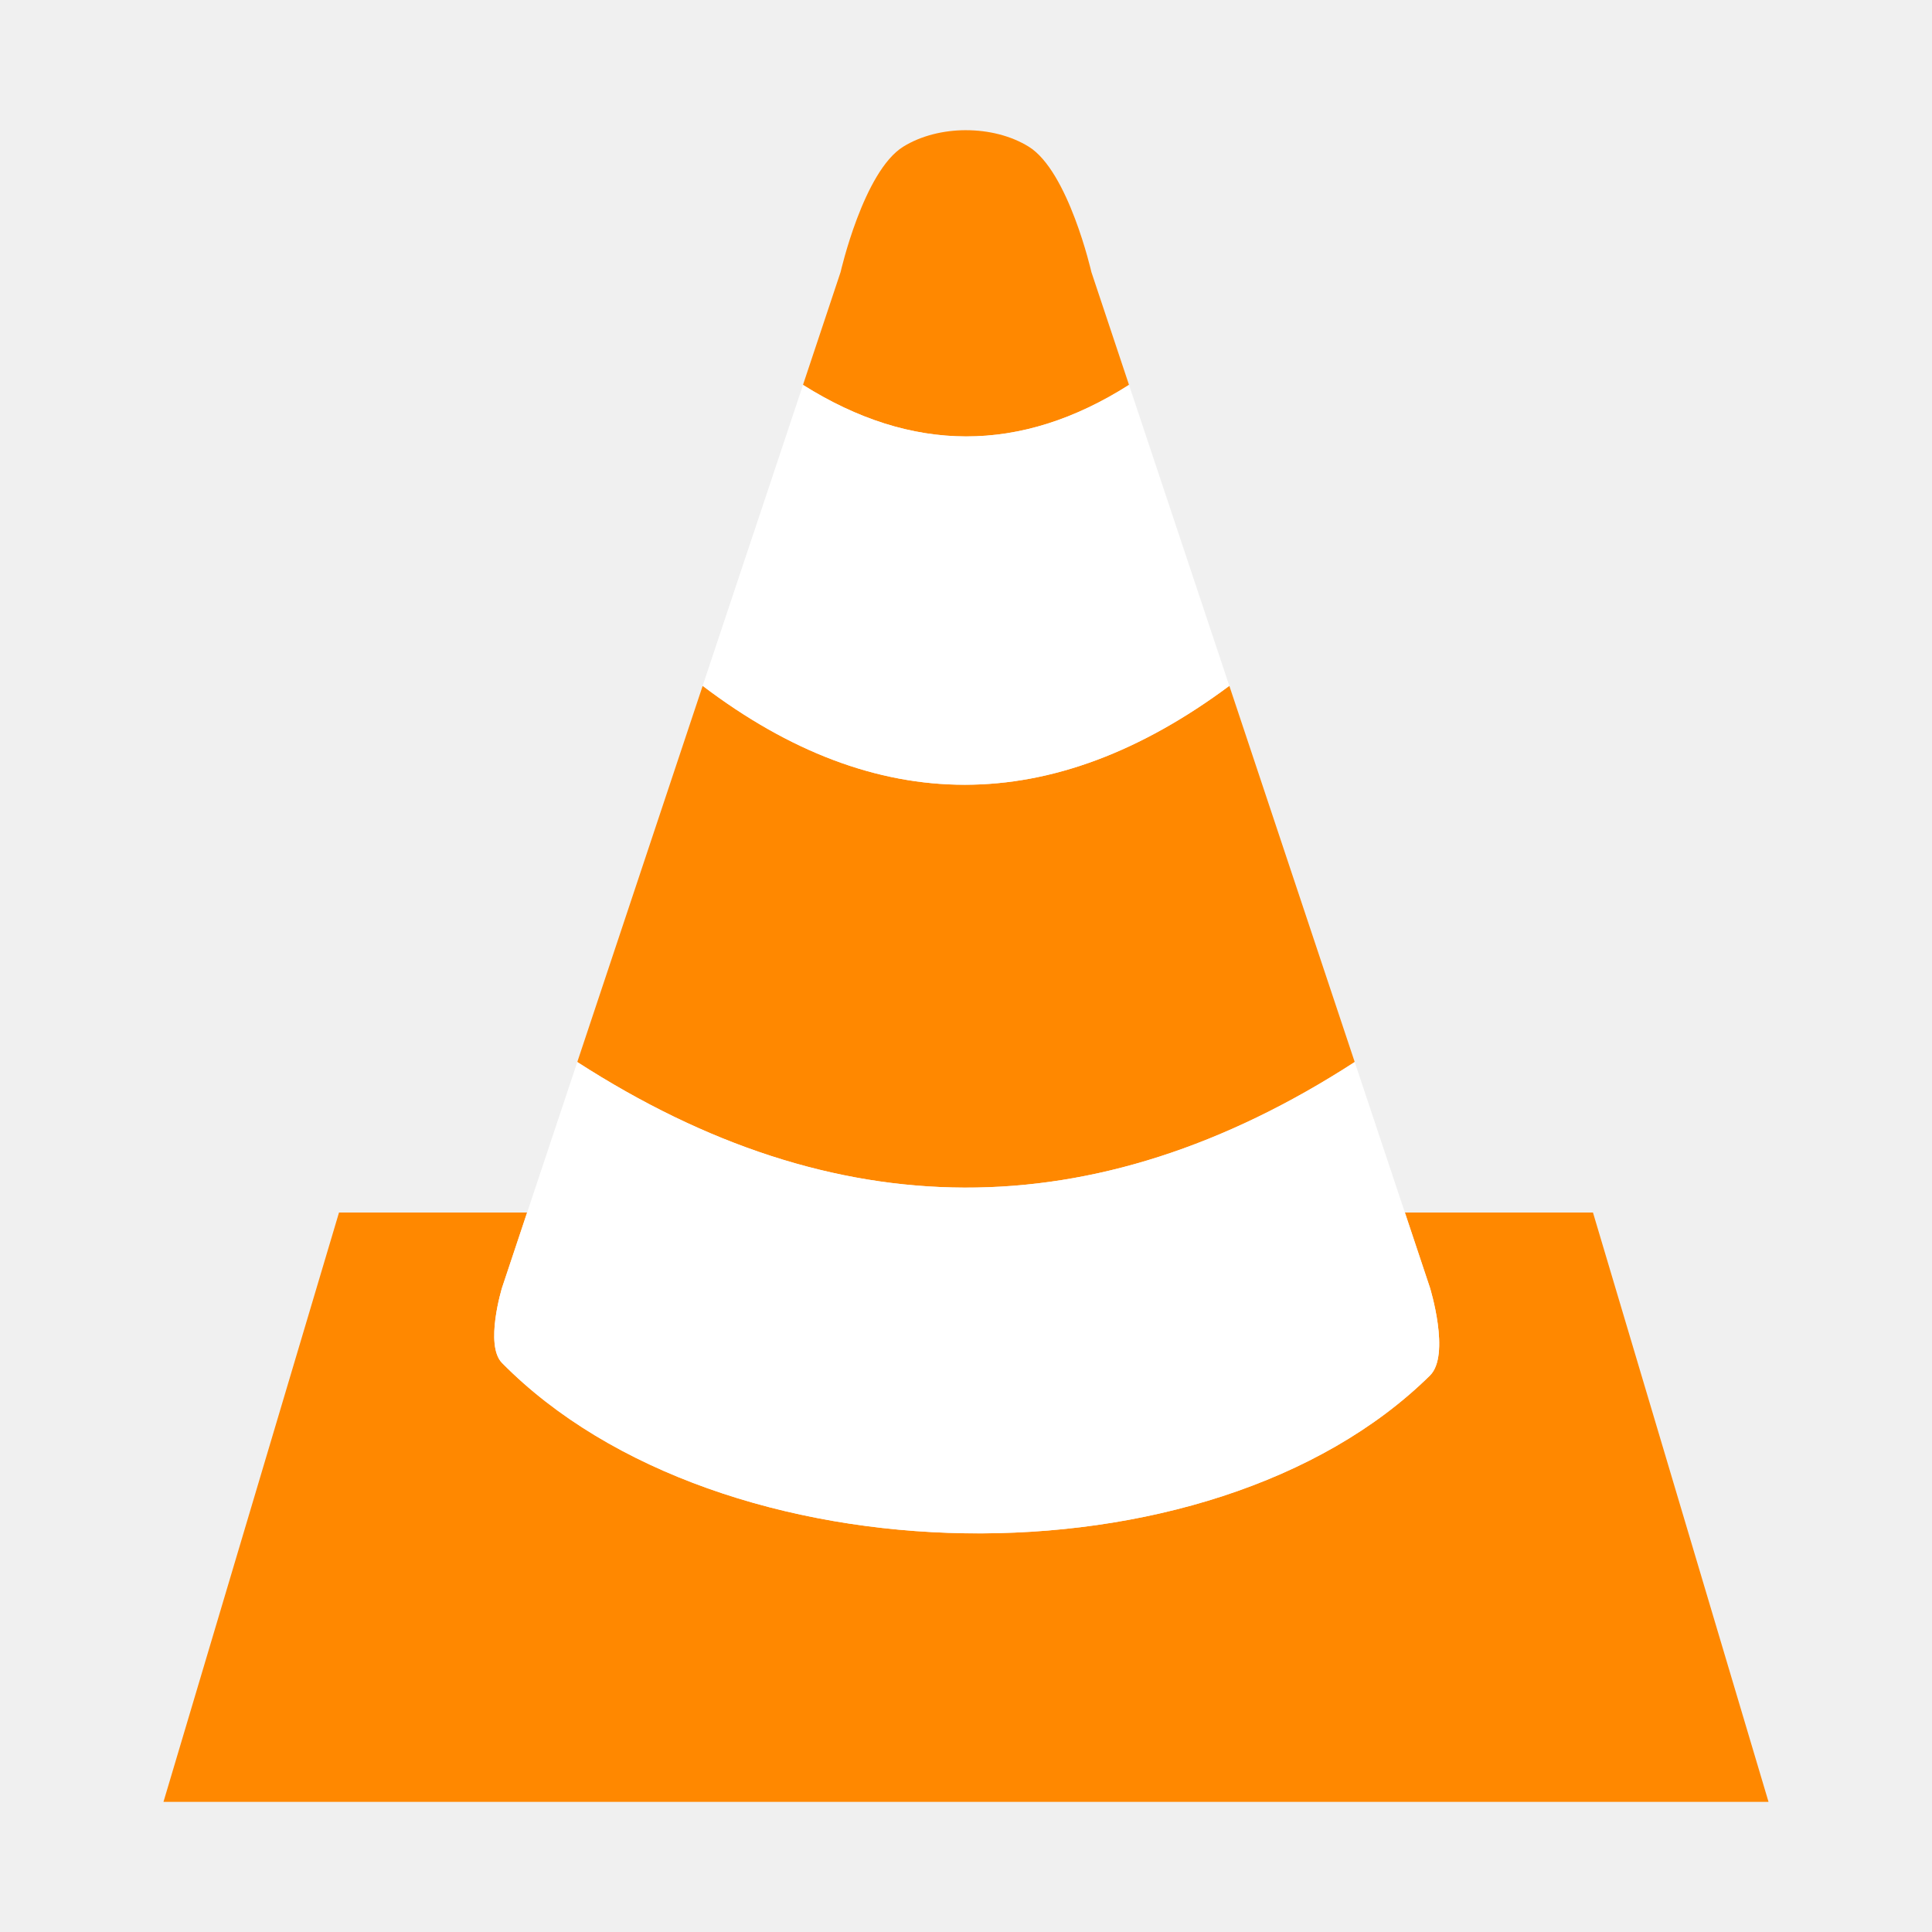
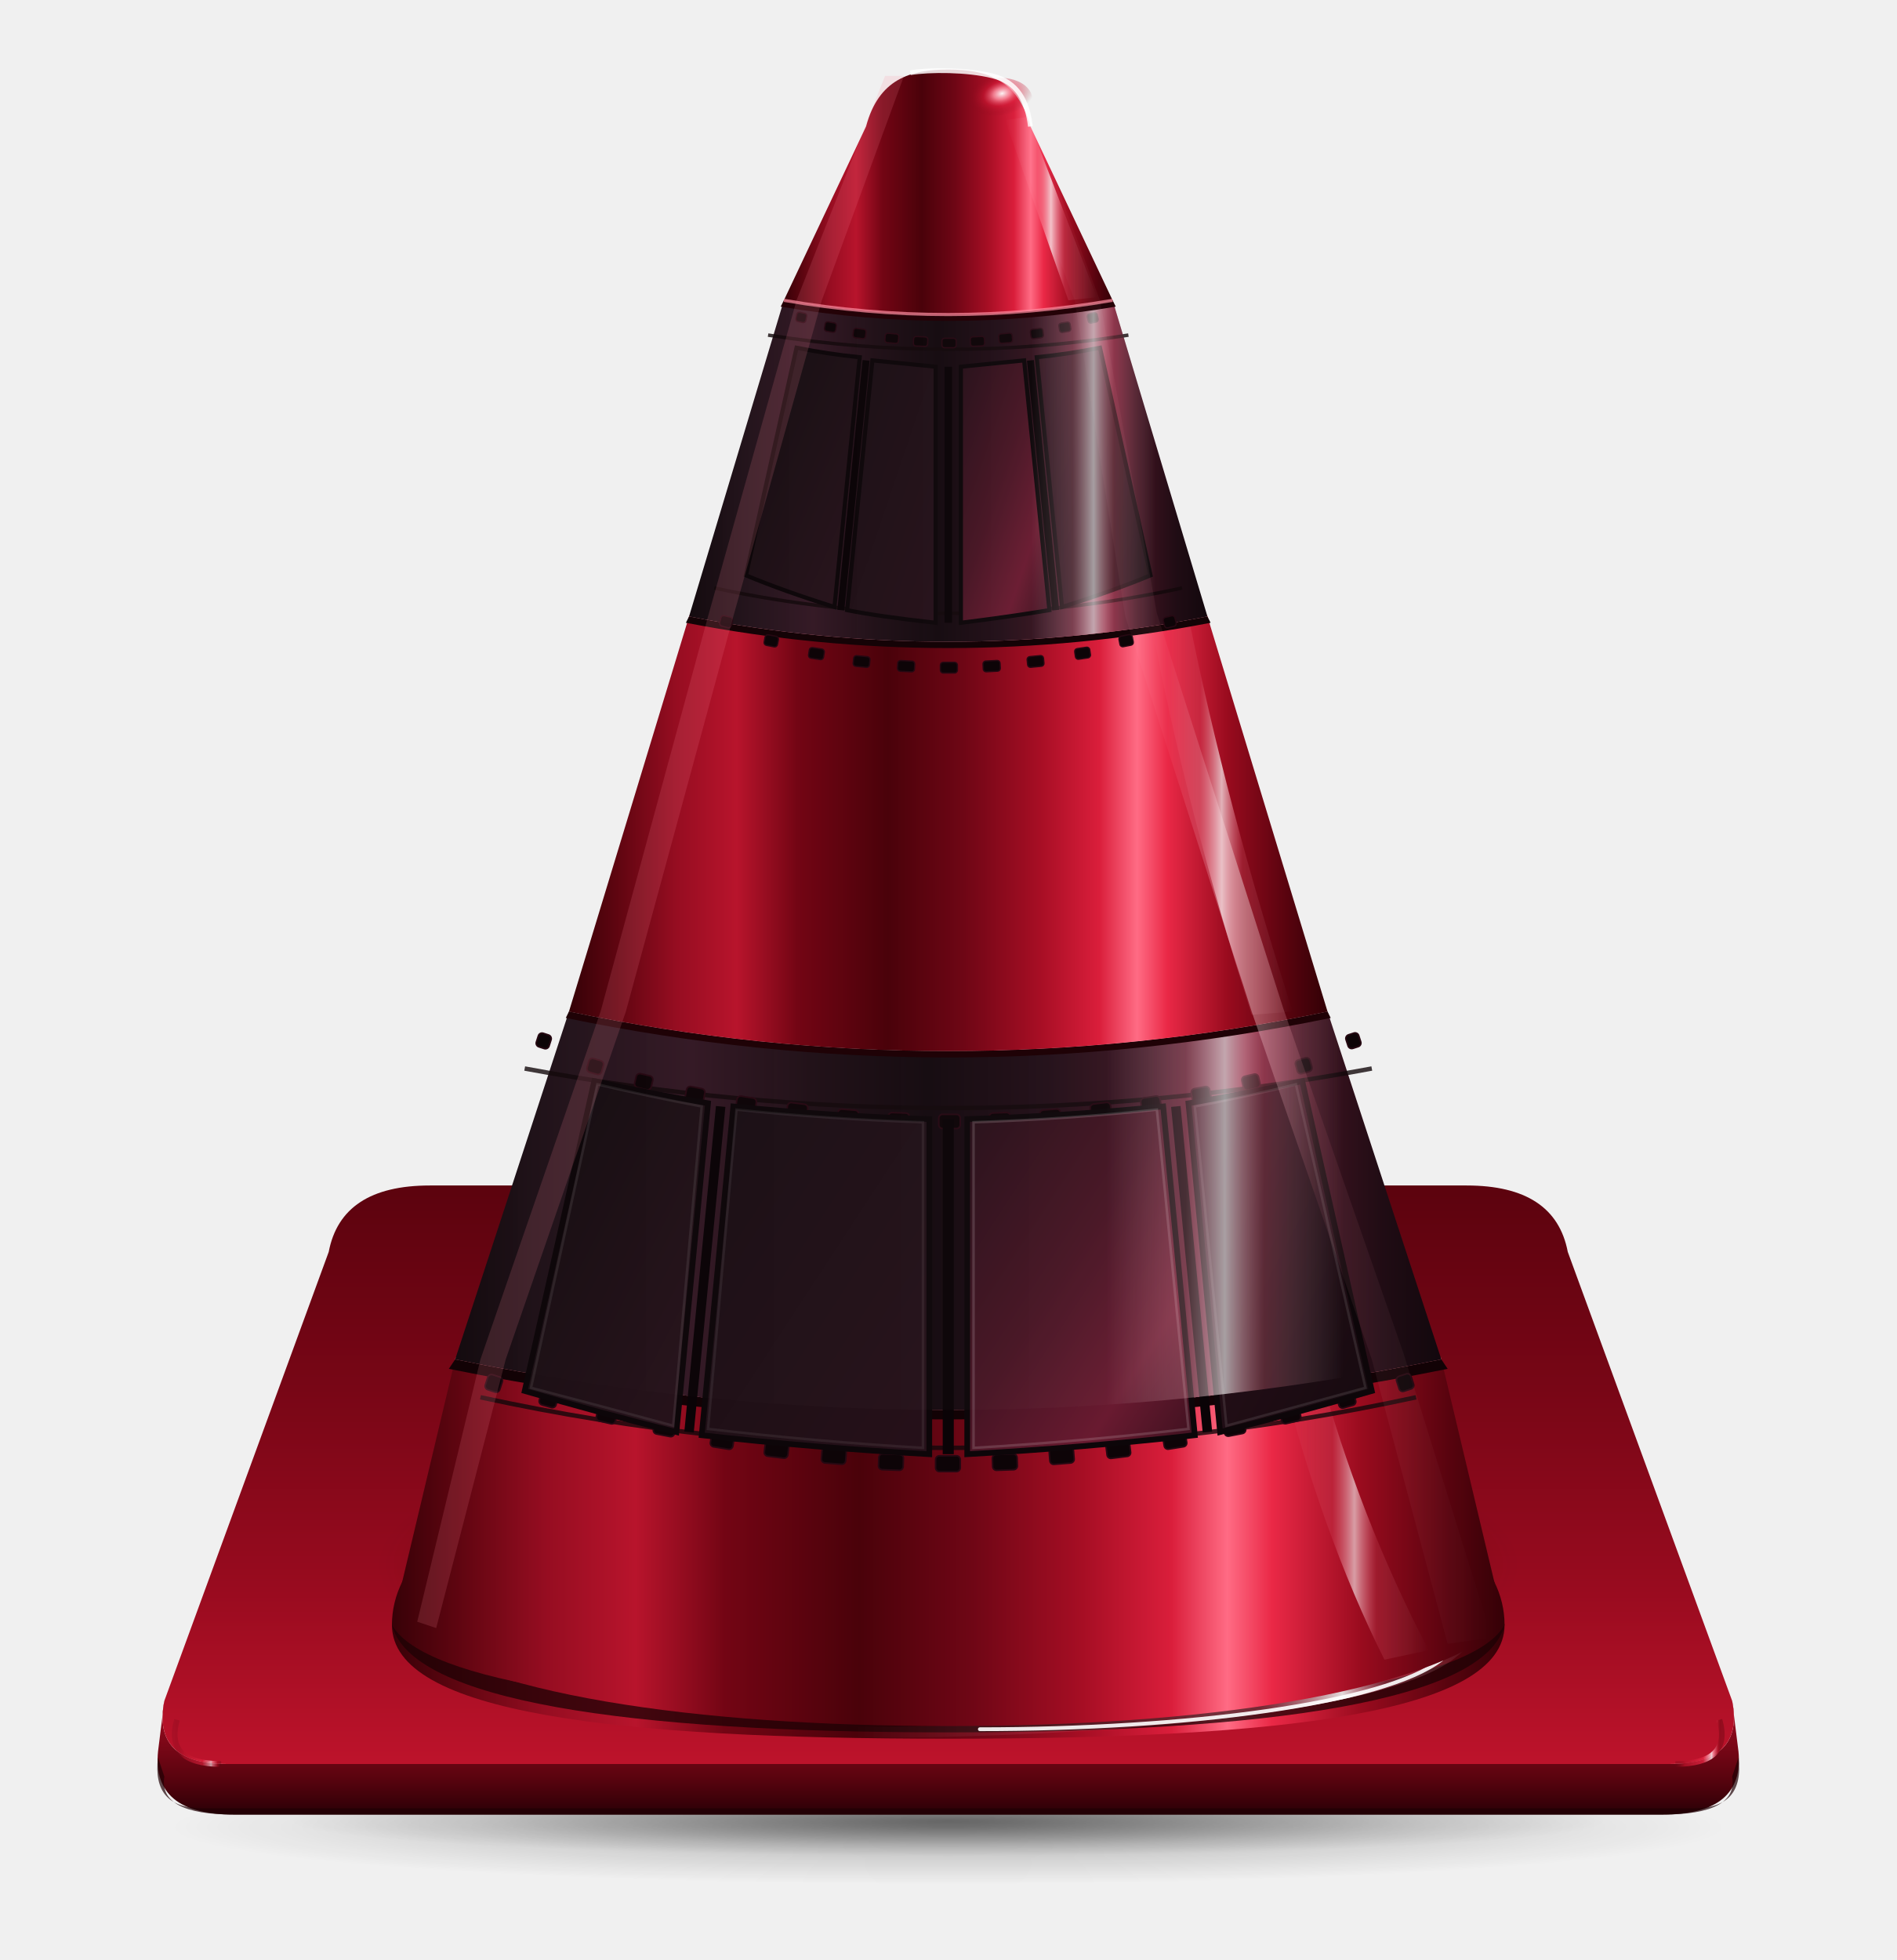
- <svg xmlns="http://www.w3.org/2000/svg" viewBox="0 0 130 130">
-   <path d="M65 8.76c-1.511 0-3.023.369-4.219 1.108-2.675 1.654-4.219 8.438-4.219 8.438L54.031 25.9c7.312 4.599 14.625 4.647 21.938 0l-2.532-7.594s-1.543-6.784-4.218-8.438C68.022 9.129 66.511 8.761 65 8.761zM47.281 46.15l-8.437 25.312c17.304 11.16 34.739 11.376 52.312 0L82.72 46.15c-11.912 8.86-23.725 8.888-35.438 0zM22.812 81.587 11 121.243h108l-11.813-39.656H94.531l1.688 5.063s1.401 4.523 0 5.906c-14.817 14.618-47.82 13.973-62.438-.844-1.185-1.201 0-5.062 0-5.062l1.688-5.063z" fill="#FF8800" />
-   <path d="m35.469 81.585-1.688 5.063s-1.185 3.86 0 5.062c14.618 14.817 47.62 15.462 62.438.844 1.401-1.383 0-5.906 0-5.906l-1.688-5.063-3.375-10.125c-17.573 11.376-35.008 11.159-52.312 0zm11.812-35.437c11.713 8.888 23.526 8.86 35.438 0l-6.75-20.25c-7.313 4.647-14.625 4.599-21.938 0z" fill="#FFFFFF" />
+ <svg xmlns="http://www.w3.org/2000/svg" viewBox="0 0 600 620">
+   <defs>
+     <radialGradient id="shadowWide" cx="50%" cy="50%" r="50%">
+       <stop offset="0%" stop-color="#000000" stop-opacity="0.30" />
+       <stop offset="55%" stop-color="#000000" stop-opacity="0.13" />
+       <stop offset="100%" stop-color="#000000" stop-opacity="0" />
+     </radialGradient>
+     <radialGradient id="shadowTight" cx="50%" cy="50%" r="50%">
+       <stop offset="0%" stop-color="#000000" stop-opacity="0.42" />
+       <stop offset="70%" stop-color="#000000" stop-opacity="0.10" />
+       <stop offset="100%" stop-color="#000000" stop-opacity="0" />
+     </radialGradient>
+     <radialGradient id="shadowOnPlinth" cx="50%" cy="50%" r="50%">
+       <stop offset="0%" stop-color="#240106" stop-opacity="0.60" />
+       <stop offset="65%" stop-color="#240106" stop-opacity="0.22" />
+       <stop offset="100%" stop-color="#240106" stop-opacity="0" />
+     </radialGradient>
+     <linearGradient id="coneRedGrad" x1="0%" y1="0%" x2="100%" y2="0%">
+       <stop offset="0%" stop-color="#360107" />
+       <stop offset="6%" stop-color="#5e0510" />
+       <stop offset="14%" stop-color="#960d21" />
+       <stop offset="22%" stop-color="#b8142c" />
+       <stop offset="30%" stop-color="#730514" />
+       <stop offset="42%" stop-color="#4a020a" />
+       <stop offset="52%" stop-color="#6e0615" />
+       <stop offset="62%" stop-color="#a60e24" />
+       <stop offset="70%" stop-color="#da1e3b" />
+       <stop offset="75%" stop-color="#ff6b84" />
+       <stop offset="79%" stop-color="#ea2846" />
+       <stop offset="87%" stop-color="#990b1e" />
+       <stop offset="95%" stop-color="#57030e" />
+       <stop offset="100%" stop-color="#330106" />
+     </linearGradient>
+     <radialGradient id="domeHotspot" cx="68%" cy="32%" r="45%">
+       <stop offset="0%" stop-color="#ffffff" stop-opacity="0.95" />
+       <stop offset="22%" stop-color="#ff94a6" stop-opacity="0.8" />
+       <stop offset="48%" stop-color="#d91a38" stop-opacity="0.4" />
+       <stop offset="85%" stop-color="#80081a" stop-opacity="0" />
+       <stop offset="100%" stop-color="#300106" stop-opacity="0" />
+     </radialGradient>
+     <linearGradient id="specularStreak" x1="0%" y1="0%" x2="100%" y2="0%">
+       <stop offset="0%" stop-color="#ffffff" stop-opacity="0" />
+       <stop offset="35%" stop-color="#ff99ab" stop-opacity="0.15" />
+       <stop offset="50%" stop-color="#ffffff" stop-opacity="0.85" />
+       <stop offset="65%" stop-color="#ff8097" stop-opacity="0.2" />
+       <stop offset="100%" stop-color="#ffffff" stop-opacity="0" />
+     </linearGradient>
+     <linearGradient id="filmBaseGrad" x1="0%" y1="0%" x2="100%" y2="0%">
+       <stop offset="0%" stop-color="#140b0f" />
+       <stop offset="12%" stop-color="#24141c" />
+       <stop offset="24%" stop-color="#331824" />
+       <stop offset="36%" stop-color="#1f0f16" />
+       <stop offset="48%" stop-color="#13090e" />
+       <stop offset="60%" stop-color="#220e17" />
+       <stop offset="70%" stop-color="#3d1523" />
+       <stop offset="76%" stop-color="#5a1d2f" />
+       <stop offset="80%" stop-color="#78243b" />
+       <stop offset="86%" stop-color="#421422" />
+       <stop offset="94%" stop-color="#200c14" />
+       <stop offset="100%" stop-color="#12080d" />
+     </linearGradient>
+     <linearGradient id="filmGlossGrad" x1="0%" y1="0%" x2="100%" y2="0%">
+       <stop offset="0%" stop-color="#ffffff" stop-opacity="0" />
+       <stop offset="66%" stop-color="#ffffff" stop-opacity="0.02" />
+       <stop offset="74%" stop-color="#ffb3c2" stop-opacity="0.25" />
+       <stop offset="78%" stop-color="#ffffff" stop-opacity="0.6" />
+       <stop offset="82%" stop-color="#ff7d95" stop-opacity="0.25" />
+       <stop offset="90%" stop-color="#ffffff" stop-opacity="0" />
+     </linearGradient>
+     <linearGradient id="winGrad1" x1="0%" y1="0%" x2="100%" y2="100%">
+       <stop offset="0%" stop-color="#130d10" />
+       <stop offset="100%" stop-color="#29131c" />
+     </linearGradient>
+     <linearGradient id="winGrad2" x1="0%" y1="0%" x2="100%" y2="100%">
+       <stop offset="0%" stop-color="#190f14" />
+       <stop offset="100%" stop-color="#261019" />
+     </linearGradient>
+     <linearGradient id="winGrad3" x1="0%" y1="0%" x2="100%" y2="100%">
+       <stop offset="0%" stop-color="#260f18" />
+       <stop offset="45%" stop-color="#471424" />
+       <stop offset="75%" stop-color="#691a30" />
+       <stop offset="100%" stop-color="#3b101e" />
+     </linearGradient>
+     <linearGradient id="winGrad4" x1="0%" y1="0%" x2="100%" y2="100%">
+       <stop offset="0%" stop-color="#30111d" />
+       <stop offset="100%" stop-color="#150a0f" />
+     </linearGradient>
+     <linearGradient id="plinthTopGrad" x1="0%" y1="0%" x2="0%" y2="100%">
+       <stop offset="0%" stop-color="#5c030e" />
+       <stop offset="35%" stop-color="#780616" />
+       <stop offset="70%" stop-color="#990b1f" />
+       <stop offset="100%" stop-color="#bd132b" />
+     </linearGradient>
+     <linearGradient id="plinthFrontGrad" x1="0%" y1="0%" x2="0%" y2="100%">
+       <stop offset="0%" stop-color="#b8122a" />
+       <stop offset="25%" stop-color="#8a091b" />
+       <stop offset="70%" stop-color="#57030e" />
+       <stop offset="100%" stop-color="#2a0006" />
+     </linearGradient>
+     <linearGradient id="plinthBevelHighlight" x1="0%" y1="0%" x2="100%" y2="0%">
+       <stop offset="0%" stop-color="#6b0613" stop-opacity="0.3" />
+       <stop offset="20%" stop-color="#b31228" />
+       <stop offset="60%" stop-color="#e32541" />
+       <stop offset="74%" stop-color="#ffb8c5" />
+       <stop offset="78%" stop-color="#ffffff" />
+       <stop offset="82%" stop-color="#ff8fa3" />
+       <stop offset="92%" stop-color="#a80e22" />
+       <stop offset="100%" stop-color="#4d020a" stop-opacity="0.4" />
+     </linearGradient>
+     <linearGradient id="collarGlow" x1="0%" y1="0%" x2="100%" y2="0%">
+       <stop offset="0%" stop-color="#ffffff" stop-opacity="0" />
+       <stop offset="65%" stop-color="#ff8da3" stop-opacity="0.2" />
+       <stop offset="78%" stop-color="#ffffff" stop-opacity="0.85" />
+       <stop offset="85%" stop-color="#ff708c" stop-opacity="0.3" />
+       <stop offset="100%" stop-color="#ffffff" stop-opacity="0" />
+     </linearGradient>
+   </defs>
+   <g id="ground-shadows">
+     <ellipse cx="300" cy="578" rx="250" ry="18" fill="url(#shadowWide)" />
+     <ellipse cx="300" cy="576" rx="210" ry="11" fill="url(#shadowTight)" />
+   </g>
+   <g id="base-plinth">
+     <path d="M 52,538 Q 48,558 72,558 L 528,558 Q 552,558 548,538 L 550,554 Q 552,574 526,574 L 74,574 Q 48,574 50,554 Z" fill="url(#plinthFrontGrad)" />
+     <path d="M 64,572 Q 48,572 50,556 L 52,562 Q 50,574 74,574 L 526,574 Q 550,574 548,562 L 550,556 Q 552,572 536,572 Z" fill="#1f0004" opacity="0.7" />
+     <path d="M 136,375 L 464,375 Q 492,375 496,396 L 548,538 Q 552,558 528,558 L 72,558 Q 48,558 52,538 L 104,396 Q 108,375 136,375 Z" fill="url(#plinthTopGrad)" />
+     <ellipse cx="300" cy="495" rx="180" ry="48" fill="url(#shadowOnPlinth)" />
+     <path d="M 66,558 L 534,558" stroke="url(#plinthBevelHighlight)" stroke-width="2.2" stroke-linecap="round" />
+     <path d="M 56,544 Q 52,558 70,558" stroke="url(#plinthBevelHighlight)" stroke-width="1.8" fill="none" opacity="0.6" />
+     <path d="M 544,544 Q 548,558 530,558" stroke="url(#plinthBevelHighlight)" stroke-width="1.8" fill="none" opacity="0.8" />
+   </g>
+   <g id="cone-collar">
+     <path d="M 124,514 C 124,476 195,450 300,450 C 405,450 476,476 476,514 C 476,542 405,550 300,550 C 195,550 124,542 124,514 Z" fill="url(#coneRedGrad)" />
+     <path d="M 124,514 C 130,538 198,548 300,548 C 402,548 470,538 476,514 C 466,532 400,542 300,542 C 200,542 134,532 124,514 Z" fill="#1c0104" opacity="0.75" />
+     <path d="M 270,548 C 350,548 435,540 458,524 C 472,514 472,500 456,482" stroke="url(#collarGlow)" stroke-width="3.5" fill="none" stroke-linecap="round" />
+     <path d="M 310,547 C 375,547 438,539 456,525" stroke="#ffffff" stroke-width="1.2" fill="none" stroke-linecap="round" opacity="0.9" />
+   </g>
+   <g id="lower-cone-section">
+     <path d="M 144,430 Q 300,462 456,430 L 476,514 C 450,536 380,546 300,546 C 220,546 150,536 124,514 Z" fill="url(#coneRedGrad)" />
+     <path d="M 405,433 Q 418,485 438,525 L 452,522 Q 430,480 417,432 Z" fill="url(#specularStreak)" opacity="0.7" />
+     <path d="M 144,430 Q 300,462 456,430" stroke="#ff8da3" stroke-width="1.2" fill="none" opacity="0.7" />
+   </g>
+   <g id="lower-filmstrip">
+     <path d="M 144,430 Q 300,462 456,430 L 458,433 Q 300,465 142,433 Z" fill="#120205" />
+     <path d="M 180,320 Q 300,345 420,320 L 456,430 Q 300,462 144,430 Z" fill="url(#filmBaseGrad)" />
+     <path d="M 166,338 Q 300,363 434,338" stroke="#12070a" stroke-width="1.4" fill="none" opacity="0.8" />
+     <path d="M 152,442 Q 300,474 448,442" stroke="#12070a" stroke-width="1.4" fill="none" opacity="0.8" />
+     <g id="lower-sprockets-top">
+       <rect x="170" y="327" width="4.2" height="4.5" rx="1.2" transform="rotate(18 172 329)" fill="#0d0407" stroke="#260812" stroke-width="0.5" />
+       <rect x="186" y="335" width="4.8" height="4.5" rx="1.2" transform="rotate(16 188 337)" fill="#0d0407" stroke="#260812" stroke-width="0.5" />
+       <rect x="201" y="340" width="5.4" height="4.5" rx="1.2" transform="rotate(13 204 342)" fill="#0d0407" stroke="#260812" stroke-width="0.5" />
+       <rect x="217" y="344" width="5.9" height="4.5" rx="1.2" transform="rotate(11 220 346)" fill="#0d0407" stroke="#260812" stroke-width="0.5" />
+       <rect x="233" y="347" width="6.2" height="4.5" rx="1.2" transform="rotate(9 236 349)" fill="#0d0407" stroke="#260812" stroke-width="0.5" />
+       <rect x="249" y="349" width="6.5" height="4.5" rx="1.2" transform="rotate(7 252 351)" fill="#0d0407" stroke="#260812" stroke-width="0.5" />
+       <rect x="265" y="351" width="6.6" height="4.5" rx="1.2" transform="rotate(4.5 268 353)" fill="#0d0407" stroke="#260812" stroke-width="0.5" />
+       <rect x="281" y="352" width="6.7" height="4.5" rx="1.2" transform="rotate(2 284 354)" fill="#0d0407" stroke="#260812" stroke-width="0.5" />
+       <rect x="297" y="352.5" width="6.8" height="4.5" rx="1.2" fill="#0d0407" stroke="#260812" stroke-width="0.5" />
+       <rect x="313" y="352" width="6.7" height="4.5" rx="1.2" transform="rotate(-2 316 354)" fill="#0d0407" stroke="#260812" stroke-width="0.5" />
+       <rect x="329" y="351" width="6.6" height="4.5" rx="1.2" transform="rotate(-4.5 332 353)" fill="#0d0407" stroke="#260812" stroke-width="0.5" />
+       <rect x="345" y="349" width="6.5" height="4.5" rx="1.2" transform="rotate(-7 348 351)" fill="#0d0407" stroke="#260812" stroke-width="0.5" />
+       <rect x="361" y="347" width="6.2" height="4.5" rx="1.2" transform="rotate(-9 364 349)" fill="#0d0407" stroke="#260812" stroke-width="0.5" />
+       <rect x="377" y="344" width="5.9" height="4.5" rx="1.2" transform="rotate(-11 380 346)" fill="#0d0407" stroke="#260812" stroke-width="0.5" />
+       <rect x="393" y="340" width="5.4" height="4.5" rx="1.2" transform="rotate(-13 396 342)" fill="#0d0407" stroke="#260812" stroke-width="0.5" />
+       <rect x="410" y="335" width="4.8" height="4.5" rx="1.2" transform="rotate(-16 412 337)" fill="#0d0407" stroke="#260812" stroke-width="0.5" />
+       <rect x="426" y="327" width="4.2" height="4.5" rx="1.2" transform="rotate(-18 428 329)" fill="#0d0407" stroke="#260812" stroke-width="0.5" />
+     </g>
+     <g id="lower-sprockets-bottom">
+       <rect x="154" y="435" width="4.8" height="5" rx="1.2" transform="rotate(18 156 437)" fill="#0d0407" stroke="#260812" stroke-width="0.5" />
+       <rect x="171" y="440" width="5.5" height="5" rx="1.2" transform="rotate(16 174 442)" fill="#0d0407" stroke="#260812" stroke-width="0.5" />
+       <rect x="189" y="445" width="6.2" height="5" rx="1.2" transform="rotate(13 192 447)" fill="#0d0407" stroke="#260812" stroke-width="0.5" />
+       <rect x="207" y="449" width="6.8" height="5" rx="1.2" transform="rotate(11 210 451)" fill="#0d0407" stroke="#260812" stroke-width="0.5" />
+       <rect x="225" y="453" width="7.2" height="5" rx="1.2" transform="rotate(9 228 455)" fill="#0d0407" stroke="#260812" stroke-width="0.5" />
+       <rect x="242" y="456" width="7.5" height="5" rx="1.2" transform="rotate(7 246 458)" fill="#0d0407" stroke="#260812" stroke-width="0.5" />
+       <rect x="260" y="458" width="7.7" height="5" rx="1.2" transform="rotate(4.5 264 460)" fill="#0d0407" stroke="#260812" stroke-width="0.5" />
+       <rect x="278" y="460" width="7.8" height="5" rx="1.2" transform="rotate(2 282 462)" fill="#0d0407" stroke="#260812" stroke-width="0.5" />
+       <rect x="296" y="460.5" width="7.8" height="5" rx="1.2" fill="#0d0407" stroke="#260812" stroke-width="0.5" />
+       <rect x="314" y="460" width="7.8" height="5" rx="1.2" transform="rotate(-2 318 462)" fill="#0d0407" stroke="#260812" stroke-width="0.5" />
+       <rect x="332" y="458" width="7.7" height="5" rx="1.2" transform="rotate(-4.5 336 460)" fill="#0d0407" stroke="#260812" stroke-width="0.5" />
+       <rect x="350" y="456" width="7.5" height="5" rx="1.2" transform="rotate(-7 354 458)" fill="#0d0407" stroke="#260812" stroke-width="0.5" />
+       <rect x="368" y="453" width="7.2" height="5" rx="1.2" transform="rotate(-9 372 455)" fill="#0d0407" stroke="#260812" stroke-width="0.5" />
+       <rect x="387" y="449" width="6.8" height="5" rx="1.2" transform="rotate(-11 390 451)" fill="#0d0407" stroke="#260812" stroke-width="0.5" />
+       <rect x="405" y="445" width="6.2" height="5" rx="1.2" transform="rotate(-13 408 447)" fill="#0d0407" stroke="#260812" stroke-width="0.5" />
+       <rect x="423" y="440" width="5.5" height="5" rx="1.2" transform="rotate(-16 426 442)" fill="#0d0407" stroke="#260812" stroke-width="0.5" />
+       <rect x="442" y="435" width="4.8" height="5" rx="1.2" transform="rotate(-18 444 437)" fill="#0d0407" stroke="#260812" stroke-width="0.5" />
+     </g>
+     <path d="M 188,342 Q 206,346 224,349 L 214,453 Q 190,447 166,440 Z" fill="url(#winGrad1)" stroke="#0d0609" stroke-width="1.8" />
+     <path d="M 189,343 Q 206,347 222,350 L 213,451 Q 191,445 168,439 Z" fill="none" stroke="#ffffff" stroke-opacity="0.08" stroke-width="0.8" />
+     <path d="M 232,350 Q 262,353 294,354 L 294,460 Q 258,458 222,454 Z" fill="url(#winGrad2)" stroke="#0d0609" stroke-width="1.8" />
+     <path d="M 233,351 Q 262,354 292,355 L 292,458 Q 258,456 224,452 Z" fill="none" stroke="#ffffff" stroke-opacity="0.07" stroke-width="0.8" />
+     <path d="M 306,354 Q 338,353 368,350 L 378,454 Q 342,458 306,460 Z" fill="url(#winGrad3)" stroke="#0d0609" stroke-width="1.8" />
+     <path d="M 308,355 Q 338,354 366,351 L 376,452 Q 342,456 308,458 Z" fill="none" stroke="#ffffff" stroke-opacity="0.15" stroke-width="0.8" />
+     <path d="M 376,349 Q 394,346 412,342 L 434,440 Q 410,447 386,453 Z" fill="url(#winGrad4)" stroke="#0d0609" stroke-width="1.8" />
+     <path d="M 378,350 Q 394,347 410,343 L 432,439 Q 410,445 388,451 Z" fill="none" stroke="#ffffff" stroke-opacity="0.1" stroke-width="0.8" />
+     <line x1="228" y1="350" x2="218" y2="453" stroke="#0a0306" stroke-width="3" />
+     <line x1="300" y1="354" x2="300" y2="460" stroke="#0a0306" stroke-width="3.5" />
+     <line x1="372" y1="350" x2="382" y2="453" stroke="#0a0306" stroke-width="3" />
+     <path d="M 180,320 Q 300,345 420,320 L 456,430 Q 300,462 144,430 Z" fill="url(#filmGlossGrad)" />
+   </g>
+   <g id="middle-red-cone">
+     <path d="M 180,320 Q 300,345 420,320 L 421,322 Q 300,347 179,322 Z" fill="#1f0206" />
+     <path d="M 218,195 Q 300,211 382,195 L 420,320 Q 300,345 180,320 Z" fill="url(#coneRedGrad)" />
+     <path d="M 364,196 Q 375,255 396,321 L 409,320 Q 388,255 376,195 Z" fill="url(#specularStreak)" opacity="0.8" />
+     <path d="M 218,195 Q 300,211 382,195" stroke="#ff8299" stroke-width="1.1" fill="none" opacity="0.75" />
+   </g>
+   <g id="upper-filmstrip">
+     <path d="M 218,195 Q 300,211 382,195 L 383,197 Q 300,213 217,197 Z" fill="#140306" />
+     <path d="M 248,95 Q 300,104 352,95 L 382,195 Q 300,211 218,195 Z" fill="url(#filmBaseGrad)" />
+     <path d="M 243,106 Q 300,115 357,106" stroke="#12070a" stroke-width="1.1" fill="none" opacity="0.8" />
+     <path d="M 226,186 Q 300,202 374,186" stroke="#12070a" stroke-width="1.1" fill="none" opacity="0.8" />
+     <g id="upper-sprockets-top">
+       <rect x="252" y="99" width="3.2" height="3" rx="0.8" transform="rotate(12 254 100)" fill="#0d0407" stroke="#260812" stroke-width="0.4" />
+       <rect x="261" y="102" width="3.6" height="3" rx="0.8" transform="rotate(9.5 263 103)" fill="#0d0407" stroke="#260812" stroke-width="0.4" />
+       <rect x="270" y="104" width="4.0" height="3" rx="0.8" transform="rotate(7 272 105)" fill="#0d0407" stroke="#260812" stroke-width="0.4" />
+       <rect x="280" y="105.5" width="4.3" height="3" rx="0.8" transform="rotate(5 282 107)" fill="#0d0407" stroke="#260812" stroke-width="0.4" />
+       <rect x="289" y="106.5" width="4.5" height="3" rx="0.8" transform="rotate(2.5 291 108)" fill="#0d0407" stroke="#260812" stroke-width="0.4" />
+       <rect x="298" y="107" width="4.5" height="3" rx="0.8" fill="#0d0407" stroke="#260812" stroke-width="0.4" />
+       <rect x="307" y="106.5" width="4.5" height="3" rx="0.8" transform="rotate(-2.5 309 108)" fill="#0d0407" stroke="#260812" stroke-width="0.4" />
+       <rect x="316" y="105.5" width="4.3" height="3" rx="0.8" transform="rotate(-5 318 107)" fill="#0d0407" stroke="#260812" stroke-width="0.4" />
+       <rect x="326" y="104" width="4.0" height="3" rx="0.8" transform="rotate(-7 328 105)" fill="#0d0407" stroke="#260812" stroke-width="0.4" />
+       <rect x="335" y="102" width="3.6" height="3" rx="0.8" transform="rotate(-9.5 337 103)" fill="#0d0407" stroke="#260812" stroke-width="0.4" />
+       <rect x="344" y="99" width="3.2" height="3" rx="0.8" transform="rotate(-12 346 100)" fill="#0d0407" stroke="#260812" stroke-width="0.4" />
+     </g>
+     <g id="upper-sprockets-bottom">
+       <rect x="228" y="195" width="3.8" height="3.4" rx="0.9" transform="rotate(14 230 196)" fill="#0d0407" stroke="#260812" stroke-width="0.4" />
+       <rect x="242" y="201" width="4.3" height="3.4" rx="0.9" transform="rotate(11 244 202)" fill="#0d0407" stroke="#260812" stroke-width="0.4" />
+       <rect x="256" y="205" width="4.8" height="3.4" rx="0.9" transform="rotate(8.5 258 206)" fill="#0d0407" stroke="#260812" stroke-width="0.4" />
+       <rect x="270" y="207.5" width="5.2" height="3.4" rx="0.9" transform="rotate(5.5 272 209)" fill="#0d0407" stroke="#260812" stroke-width="0.4" />
+       <rect x="284" y="209" width="5.4" height="3.4" rx="0.9" transform="rotate(3 286 210)" fill="#0d0407" stroke="#260812" stroke-width="0.4" />
+       <rect x="297.5" y="209.5" width="5.4" height="3.4" rx="0.9" fill="#0d0407" stroke="#260812" stroke-width="0.4" />
+       <rect x="311" y="209" width="5.4" height="3.4" rx="0.9" transform="rotate(-3 314 210)" fill="#0d0407" stroke="#260812" stroke-width="0.4" />
+       <rect x="325" y="207.5" width="5.2" height="3.4" rx="0.9" transform="rotate(-5.5 328 209)" fill="#0d0407" stroke="#260812" stroke-width="0.4" />
+       <rect x="340" y="205" width="4.8" height="3.4" rx="0.9" transform="rotate(-8.5 342 206)" fill="#0d0407" stroke="#260812" stroke-width="0.4" />
+       <rect x="354" y="201" width="4.3" height="3.4" rx="0.9" transform="rotate(-11 356 202)" fill="#0d0407" stroke="#260812" stroke-width="0.4" />
+       <rect x="368" y="195" width="3.8" height="3.4" rx="0.9" transform="rotate(-14 370 196)" fill="#0d0407" stroke="#260812" stroke-width="0.4" />
+     </g>
+     <path d="M 252,110 Q 262,112 272,113 L 264,192 Q 248,187 236,182 Z" fill="url(#winGrad1)" stroke="#0d0609" stroke-width="1.3" />
+     <path d="M 276,114 Q 286,115 296,116 L 296,197 Q 278,195 268,193 Z" fill="url(#winGrad2)" stroke="#0d0609" stroke-width="1.3" />
+     <path d="M 304,116 Q 314,115 324,114 L 332,193 Q 320,195 304,197 Z" fill="url(#winGrad3)" stroke="#0d0609" stroke-width="1.3" />
+     <path d="M 328,113 Q 338,112 348,110 L 364,182 Q 352,187 336,192 Z" fill="url(#winGrad4)" stroke="#0d0609" stroke-width="1.3" />
+     <line x1="274" y1="114" x2="266" y2="193" stroke="#0a0306" stroke-width="2.2" />
+     <line x1="300" y1="116" x2="300" y2="197" stroke="#0a0306" stroke-width="2.4" />
+     <line x1="326" y1="114" x2="334" y2="193" stroke="#0a0306" stroke-width="2.2" />
+     <path d="M 248,95 Q 300,104 352,95 L 382,195 Q 300,211 218,195 Z" fill="url(#filmGlossGrad)" />
+   </g>
+   <g id="top-cap">
+     <path d="M 248,95 Q 300,104 352,95 L 353,97 Q 300,106 247,97 Z" fill="#240207" />
+     <path d="M 248,95 L 274,40 C 278,25 288,22 300,22 C 312,22 322,25 326,40 L 352,95 Q 300,104 248,95 Z" fill="url(#coneRedGrad)" />
+     <ellipse cx="313" cy="34" rx="14" ry="9" transform="rotate(-15 313 34)" fill="url(#domeHotspot)" />
+     <path d="M 288,23 C 294,22 306,22 314,24 C 322,26 325,32 326,40" stroke="#ffffff" stroke-width="1.5" fill="none" opacity="0.85" />
+     <path d="M 318,38 L 338,95 L 347,94 L 325,37 Z" fill="url(#specularStreak)" opacity="0.85" />
+     <path d="M 248,95 Q 300,104 352,95" stroke="#ff8ca0" stroke-width="1" fill="none" opacity="0.7" />
+   </g>
+   <g id="global-gloss">
+     <path d="M 314,26 L 340,95 L 356,195 L 396,320 L 434,430 L 458,520 L 472,518 L 444,428 L 406,319 L 366,194 L 348,95 L 322,26 Z" fill="url(#specularStreak)" opacity="0.45" />
+     <path d="M 286,24 L 260,95 L 232,195 L 198,320 L 160,430 L 138,515 L 132,513 L 152,430 L 190,320 L 224,195 L 252,95 L 280,24 Z" fill="#ff859c" opacity="0.16" />
+   </g>
</svg>
